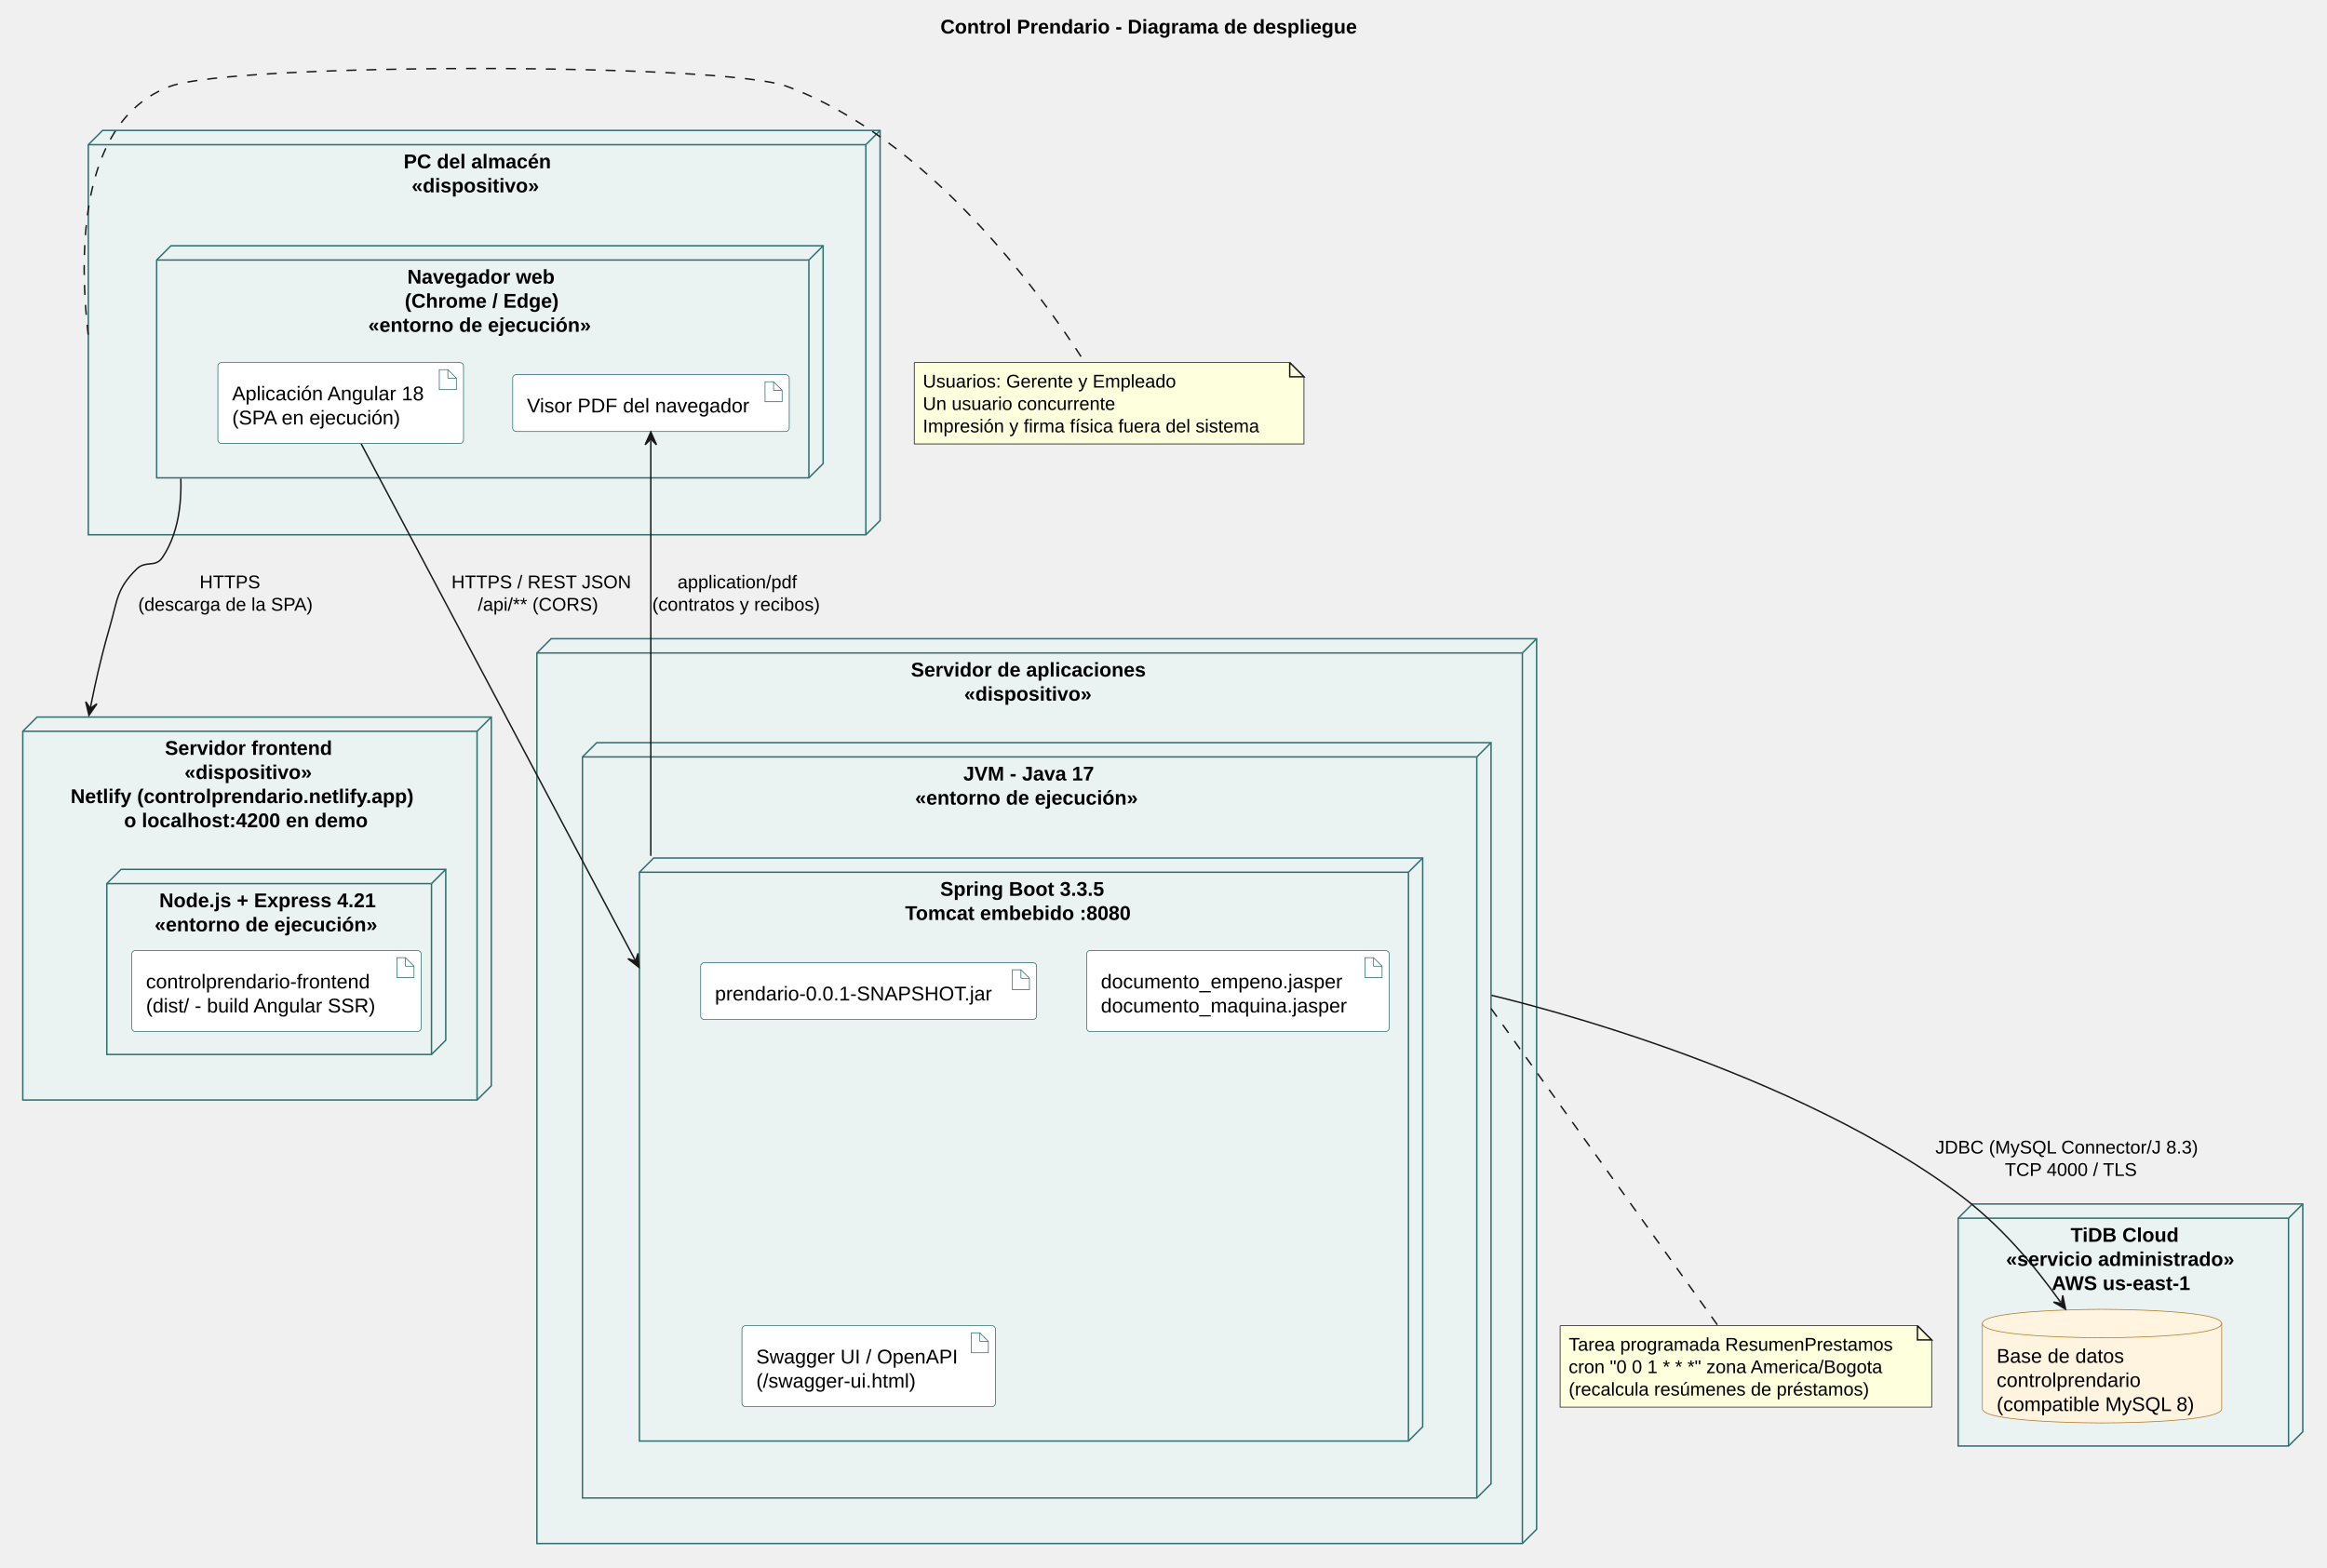
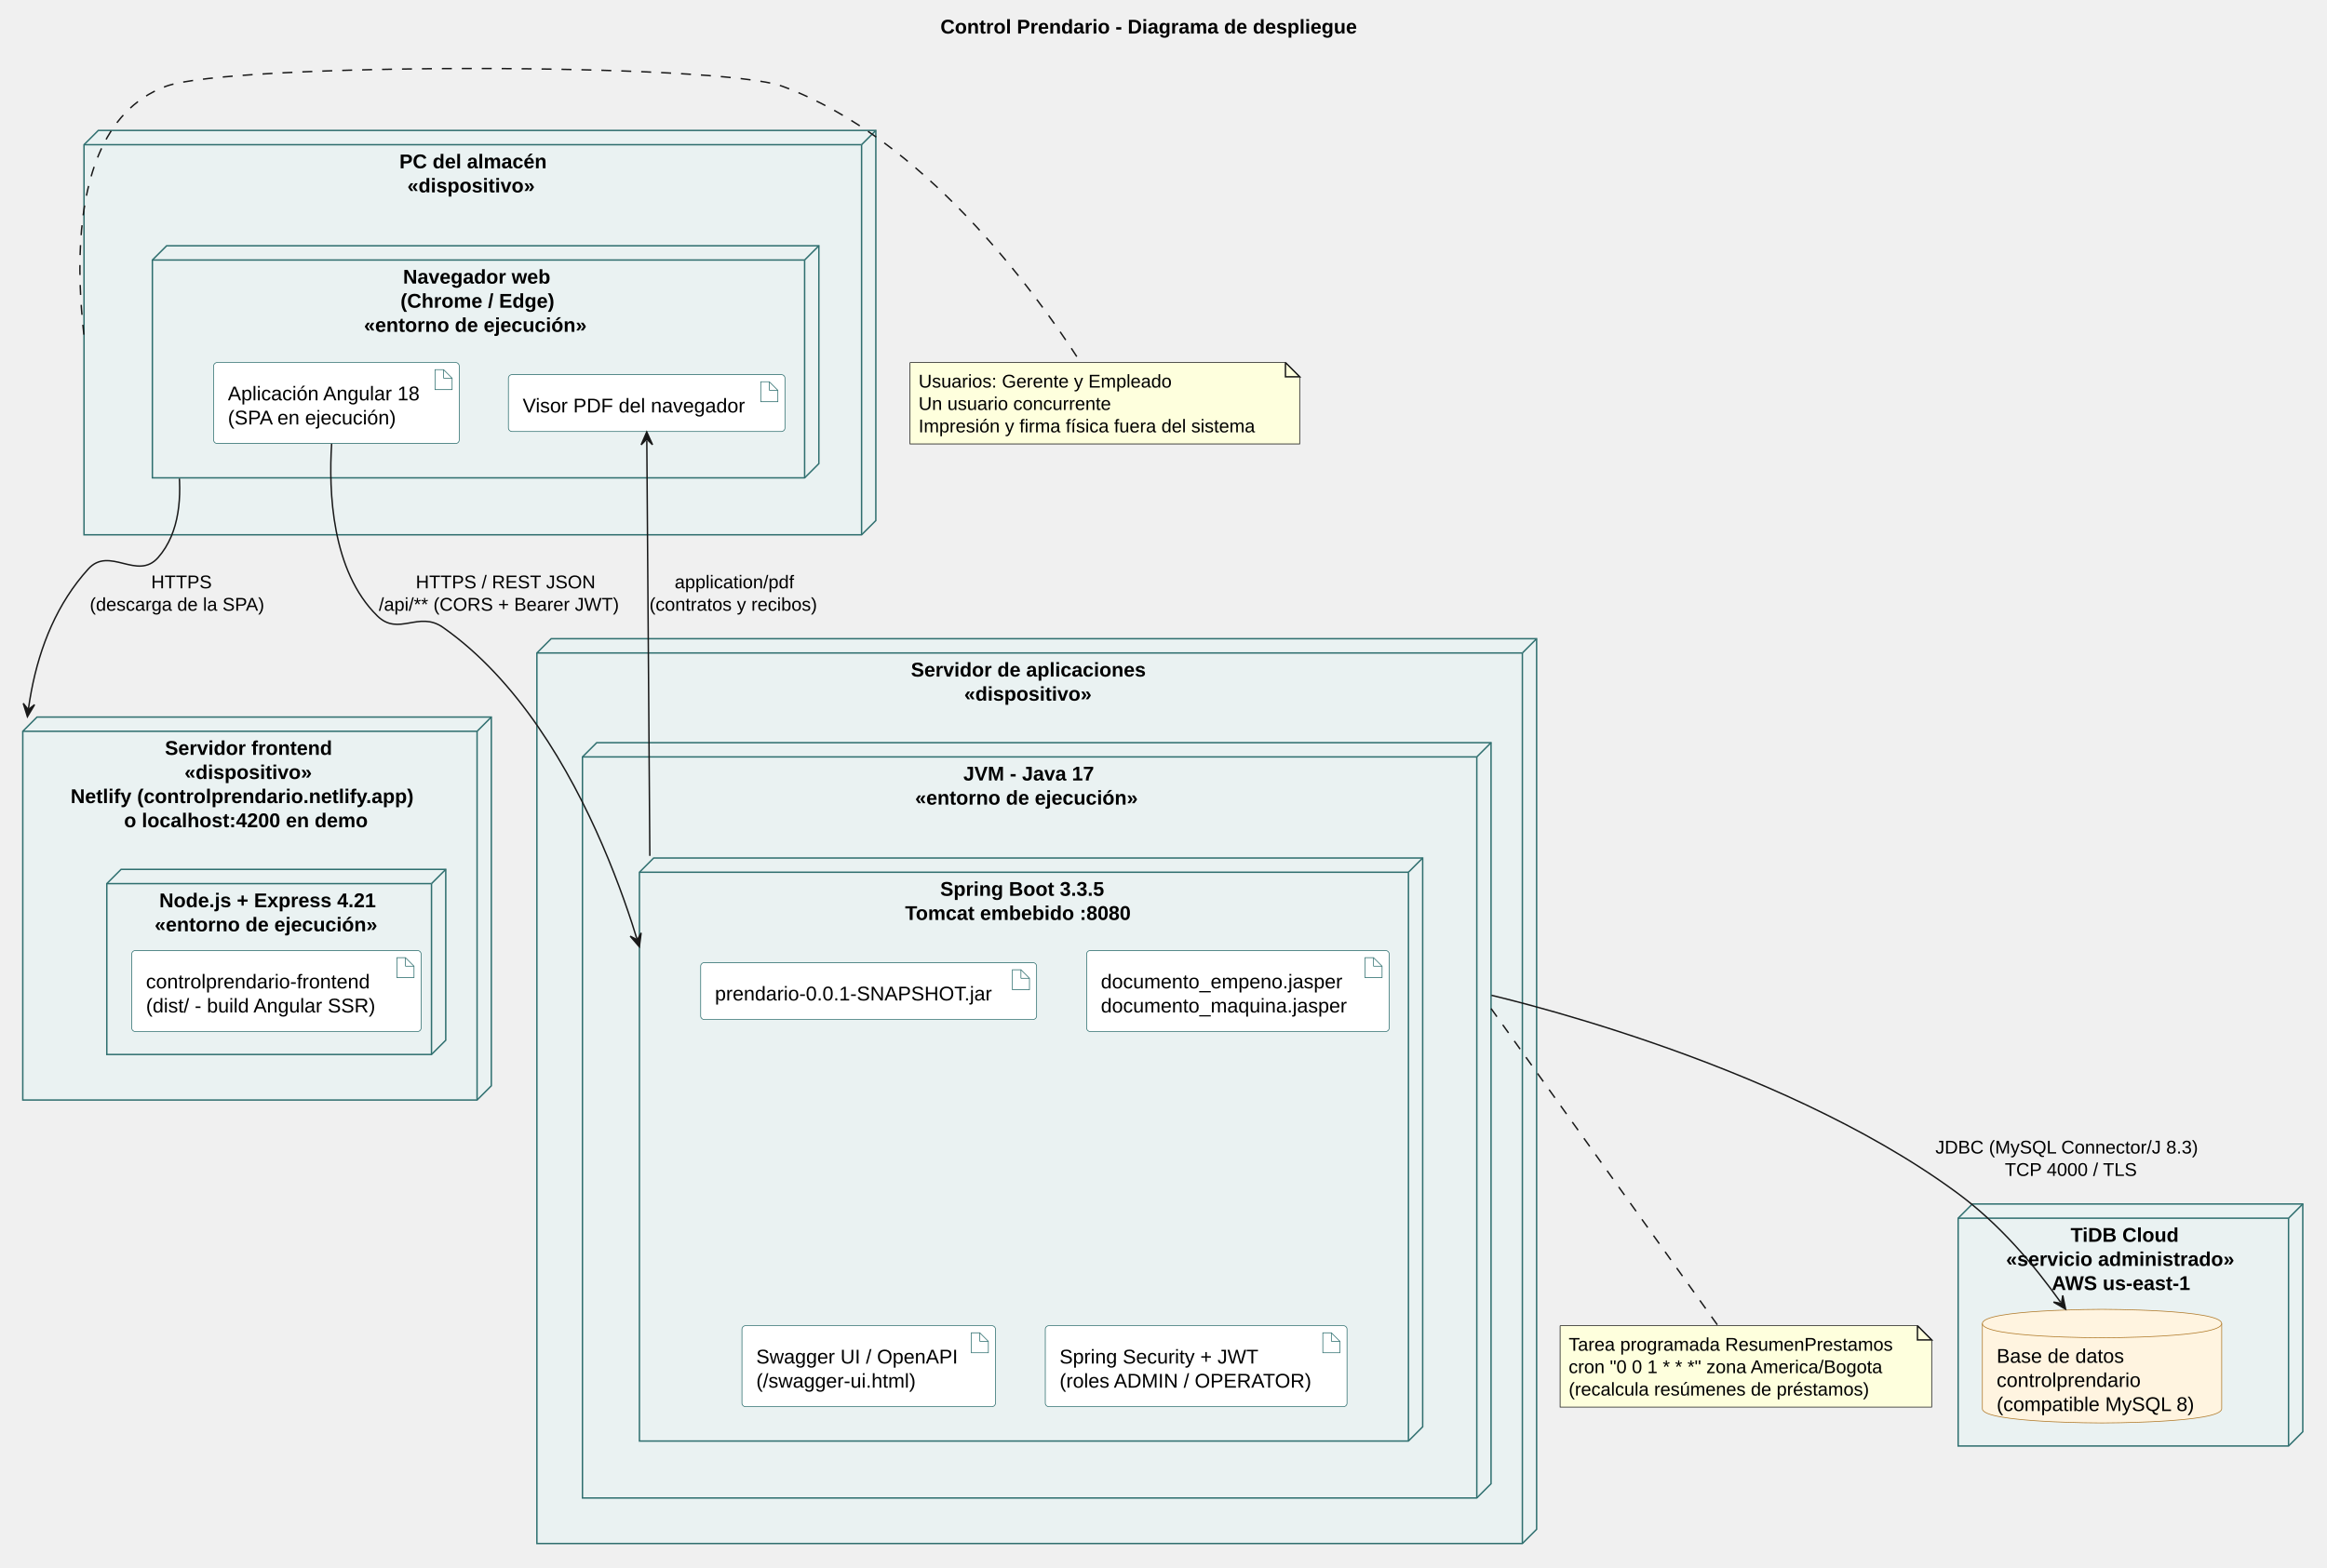
<svg xmlns="http://www.w3.org/2000/svg" contentStyleType="text/css" height="1101px" preserveAspectRatio="none" style="width:1634px;height:1101px;background:#FFFFFF;" version="1.1" viewBox="0 0 1634 1101" width="1634px" zoomAndPan="magnify">
  <defs />
  <g>
    <text fill="#000000" font-family="Arial" font-size="14" font-weight="bold" lengthAdjust="spacing" textLength="299.291" x="660.355" y="23.562">Control Prendario - Diagrama de despliegue</text>
    <g id="cluster_pc">
-       <polygon fill="#EAF2F2" points="62,101.629,72,91.629,618,91.629,618,365.63,608,375.63,62,375.63,62,101.629" style="stroke:#2F6F6F;stroke-width:1.0;" />
-       <line style="stroke:#2F6F6F;stroke-width:1.0;" x1="608" x2="618" y1="101.629" y2="91.629" />
-       <line style="stroke:#2F6F6F;stroke-width:1.0;" x1="62" x2="608" y1="101.629" y2="101.629" />
-       <line style="stroke:#2F6F6F;stroke-width:1.0;" x1="608" x2="608" y1="101.629" y2="375.63" />
-       <text fill="#000000" font-family="Arial" font-size="14" font-weight="bold" lengthAdjust="spacing" textLength="105.137" x="283.432" y="118.192">PC del almacén</text>
-       <text fill="#000000" font-family="Arial" font-size="14" font-weight="bold" lengthAdjust="spacing" textLength="93.892" x="289.054" y="135.131">«dispositivo»</text>
+       <polygon fill="#EAF2F2" points="59,101.629,69,91.629,615,91.629,615,365.63,605,375.63,59,375.63,59,101.629" style="stroke:#2F6F6F;stroke-width:1.0;" />
+       <line style="stroke:#2F6F6F;stroke-width:1.0;" x1="605" x2="615" y1="101.629" y2="91.629" />
+       <line style="stroke:#2F6F6F;stroke-width:1.0;" x1="59" x2="605" y1="101.629" y2="101.629" />
+       <line style="stroke:#2F6F6F;stroke-width:1.0;" x1="605" x2="605" y1="101.629" y2="375.63" />
+       <text fill="#000000" font-family="Arial" font-size="14" font-weight="bold" lengthAdjust="spacing" textLength="105.137" x="280.432" y="118.192">PC del almacén</text>
+       <text fill="#000000" font-family="Arial" font-size="14" font-weight="bold" lengthAdjust="spacing" textLength="93.892" x="286.054" y="135.131">«dispositivo»</text>
    </g>
    <g id="cluster_browser">
-       <polygon fill="#EAF2F2" points="110,182.63,120,172.63,578,172.63,578,325.63,568,335.63,110,335.63,110,182.63" style="stroke:#2F6F6F;stroke-width:1.0;" />
-       <line style="stroke:#2F6F6F;stroke-width:1.0;" x1="568" x2="578" y1="182.63" y2="172.63" />
-       <line style="stroke:#2F6F6F;stroke-width:1.0;" x1="110" x2="568" y1="182.63" y2="182.63" />
-       <line style="stroke:#2F6F6F;stroke-width:1.0;" x1="568" x2="568" y1="182.63" y2="335.63" />
-       <text fill="#000000" font-family="Arial" font-size="14" font-weight="bold" lengthAdjust="spacing" textLength="108.001" x="286" y="199.192">Navegador web</text>
-       <text fill="#000000" font-family="Arial" font-size="14" font-weight="bold" lengthAdjust="spacing" textLength="111.61" x="284.195" y="216.131">(Chrome / Edge)</text>
-       <text fill="#000000" font-family="Arial" font-size="14" font-weight="bold" lengthAdjust="spacing" textLength="162.811" x="258.594" y="233.071">«entorno de ejecución»</text>
+       <polygon fill="#EAF2F2" points="107,182.63,117,172.63,575,172.63,575,325.63,565,335.63,107,335.63,107,182.63" style="stroke:#2F6F6F;stroke-width:1.0;" />
+       <line style="stroke:#2F6F6F;stroke-width:1.0;" x1="565" x2="575" y1="182.63" y2="172.63" />
+       <line style="stroke:#2F6F6F;stroke-width:1.0;" x1="107" x2="565" y1="182.63" y2="182.63" />
+       <line style="stroke:#2F6F6F;stroke-width:1.0;" x1="565" x2="565" y1="182.63" y2="335.63" />
+       <text fill="#000000" font-family="Arial" font-size="14" font-weight="bold" lengthAdjust="spacing" textLength="108.001" x="283" y="199.192">Navegador web</text>
+       <text fill="#000000" font-family="Arial" font-size="14" font-weight="bold" lengthAdjust="spacing" textLength="111.61" x="281.195" y="216.131">(Chrome / Edge)</text>
+       <text fill="#000000" font-family="Arial" font-size="14" font-weight="bold" lengthAdjust="spacing" textLength="162.811" x="255.594" y="233.071">«entorno de ejecución»</text>
    </g>
    <g id="cluster_front">
      <polygon fill="#EAF2F2" points="16,513.63,26,503.63,345,503.63,345,762.63,335,772.63,16,772.63,16,513.63" style="stroke:#2F6F6F;stroke-width:1.0;" />
      <line style="stroke:#2F6F6F;stroke-width:1.0;" x1="335" x2="345" y1="513.63" y2="503.63" />
      <line style="stroke:#2F6F6F;stroke-width:1.0;" x1="16" x2="335" y1="513.63" y2="513.63" />
      <line style="stroke:#2F6F6F;stroke-width:1.0;" x1="335" x2="335" y1="513.63" y2="772.63" />
      <text fill="#000000" font-family="Arial" font-size="14" font-weight="bold" lengthAdjust="spacing" textLength="121.406" x="115.797" y="530.192">Servidor frontend</text>
      <text fill="#000000" font-family="Arial" font-size="14" font-weight="bold" lengthAdjust="spacing" textLength="93.892" x="129.554" y="547.131">«dispositivo»</text>
      <text fill="#000000" font-family="Arial" font-size="14" font-weight="bold" lengthAdjust="spacing" textLength="253.859" x="49.57" y="564.071">Netlify (controlprendario.netlify.app)</text>
      <text fill="#000000" font-family="Arial" font-size="14" font-weight="bold" lengthAdjust="spacing" textLength="178.767" x="87.117" y="581.01">o localhost:4200 en demo</text>
    </g>
    <g id="cluster_node">
      <polygon fill="#EAF2F2" points="75,620.63,85,610.63,313,610.63,313,730.63,303,740.63,75,740.63,75,620.63" style="stroke:#2F6F6F;stroke-width:1.0;" />
      <line style="stroke:#2F6F6F;stroke-width:1.0;" x1="303" x2="313" y1="620.63" y2="610.63" />
      <line style="stroke:#2F6F6F;stroke-width:1.0;" x1="75" x2="303" y1="620.63" y2="620.63" />
      <line style="stroke:#2F6F6F;stroke-width:1.0;" x1="303" x2="303" y1="620.63" y2="740.63" />
      <text fill="#000000" font-family="Arial" font-size="14" font-weight="bold" lengthAdjust="spacing" textLength="156.352" x="111.824" y="637.192">Node.js + Express 4.21</text>
      <text fill="#000000" font-family="Arial" font-size="14" font-weight="bold" lengthAdjust="spacing" textLength="162.811" x="108.594" y="654.131">«entorno de ejecución»</text>
    </g>
    <g id="cluster_appsrv">
      <polygon fill="#EAF2F2" points="377,458.63,387,448.63,1079,448.63,1079,1074.13,1069,1084.13,377,1084.13,377,458.63" style="stroke:#2F6F6F;stroke-width:1.0;" />
      <line style="stroke:#2F6F6F;stroke-width:1.0;" x1="1069" x2="1079" y1="458.63" y2="448.63" />
      <line style="stroke:#2F6F6F;stroke-width:1.0;" x1="377" x2="1069" y1="458.63" y2="458.63" />
      <line style="stroke:#2F6F6F;stroke-width:1.0;" x1="1069" x2="1069" y1="458.63" y2="1084.13" />
      <text fill="#000000" font-family="Arial" font-size="14" font-weight="bold" lengthAdjust="spacing" textLength="168.725" x="639.638" y="475.192">Servidor de aplicaciones</text>
      <text fill="#000000" font-family="Arial" font-size="14" font-weight="bold" lengthAdjust="spacing" textLength="93.892" x="677.054" y="492.131">«dispositivo»</text>
    </g>
    <g id="cluster_jvm">
      <polygon fill="#EAF2F2" points="409,531.63,419,521.63,1047,521.63,1047,1042.13,1037,1052.13,409,1052.13,409,531.63" style="stroke:#2F6F6F;stroke-width:1.0;" />
      <line style="stroke:#2F6F6F;stroke-width:1.0;" x1="1037" x2="1047" y1="531.63" y2="521.63" />
      <line style="stroke:#2F6F6F;stroke-width:1.0;" x1="409" x2="1037" y1="531.63" y2="531.63" />
      <line style="stroke:#2F6F6F;stroke-width:1.0;" x1="1037" x2="1037" y1="531.63" y2="1052.13" />
      <text fill="#000000" font-family="Arial" font-size="14" font-weight="bold" lengthAdjust="spacing" textLength="95.184" x="676.408" y="548.192">JVM - Java 17</text>
      <text fill="#000000" font-family="Arial" font-size="14" font-weight="bold" lengthAdjust="spacing" textLength="162.811" x="642.594" y="565.131">«entorno de ejecución»</text>
    </g>
    <g id="cluster_boot">
      <polygon fill="#EAF2F2" points="449,612.63,459,602.63,999,602.63,999,1002.13,989,1012.13,449,1012.13,449,612.63" style="stroke:#2F6F6F;stroke-width:1.0;" />
      <line style="stroke:#2F6F6F;stroke-width:1.0;" x1="989" x2="999" y1="612.63" y2="602.63" />
      <line style="stroke:#2F6F6F;stroke-width:1.0;" x1="449" x2="989" y1="612.63" y2="612.63" />
      <line style="stroke:#2F6F6F;stroke-width:1.0;" x1="989" x2="989" y1="612.63" y2="1012.13" />
      <text fill="#000000" font-family="Arial" font-size="14" font-weight="bold" lengthAdjust="spacing" textLength="119.615" x="660.192" y="629.192">Spring Boot 3.3.5</text>
      <text fill="#000000" font-family="Arial" font-size="14" font-weight="bold" lengthAdjust="spacing" textLength="168.923" x="635.539" y="646.131">Tomcat embebido :8080</text>
    </g>
    <g id="cluster_cloud">
      <polygon fill="#EAF2F2" points="1375,855.63,1385,845.63,1617,845.63,1617,1005.63,1607,1015.63,1375,1015.63,1375,855.63" style="stroke:#2F6F6F;stroke-width:1.0;" />
      <line style="stroke:#2F6F6F;stroke-width:1.0;" x1="1607" x2="1617" y1="855.63" y2="845.63" />
      <line style="stroke:#2F6F6F;stroke-width:1.0;" x1="1375" x2="1607" y1="855.63" y2="855.63" />
      <line style="stroke:#2F6F6F;stroke-width:1.0;" x1="1607" x2="1607" y1="855.63" y2="1015.63" />
      <text fill="#000000" font-family="Arial" font-size="14" font-weight="bold" lengthAdjust="spacing" textLength="76.105" x="1453.948" y="872.192">TiDB Cloud</text>
      <text fill="#000000" font-family="Arial" font-size="14" font-weight="bold" lengthAdjust="spacing" textLength="166.728" x="1408.636" y="889.131">«servicio administrado»</text>
      <text fill="#000000" font-family="Arial" font-size="14" font-weight="bold" lengthAdjust="spacing" textLength="102.587" x="1440.707" y="906.071">AWS us-east-1</text>
    </g>
    <g id="elem_spa">
-       <rect fill="#FFFFFF" height="56.879" rx="2.5" ry="2.5" style="stroke:#2F6F6F;stroke-width:0.5;" width="172.475" x="153" y="254.63" />
-       <polygon fill="#FFFFFF" points="308.475,259.63,308.475,273.63,320.475,273.63,320.475,265.63,314.475,259.63,308.475,259.63" style="stroke:#2F6F6F;stroke-width:0.5;" />
-       <line style="stroke:#2F6F6F;stroke-width:0.5;" x1="314.475" x2="314.475" y1="259.63" y2="265.63" />
-       <line style="stroke:#2F6F6F;stroke-width:0.5;" x1="320.475" x2="314.475" y1="265.63" y2="265.63" />
-       <text fill="#000000" font-family="Arial" font-size="14" lengthAdjust="spacing" textLength="142.475" x="163" y="281.192">Aplicación Angular 18</text>
-       <text fill="#000000" font-family="Arial" font-size="14" lengthAdjust="spacing" textLength="126.15" x="163" y="298.131">(SPA en ejecución)</text>
+       <rect fill="#FFFFFF" height="56.879" rx="2.5" ry="2.5" style="stroke:#2F6F6F;stroke-width:0.5;" width="172.475" x="150" y="254.63" />
+       <polygon fill="#FFFFFF" points="305.475,259.63,305.475,273.63,317.475,273.63,317.475,265.63,311.475,259.63,305.475,259.63" style="stroke:#2F6F6F;stroke-width:0.5;" />
+       <line style="stroke:#2F6F6F;stroke-width:0.5;" x1="311.475" x2="311.475" y1="259.63" y2="265.63" />
+       <line style="stroke:#2F6F6F;stroke-width:0.5;" x1="317.475" x2="311.475" y1="265.63" y2="265.63" />
+       <text fill="#000000" font-family="Arial" font-size="14" lengthAdjust="spacing" textLength="142.475" x="160" y="281.192">Aplicación Angular 18</text>
+       <text fill="#000000" font-family="Arial" font-size="14" lengthAdjust="spacing" textLength="126.15" x="160" y="298.131">(SPA en ejecución)</text>
    </g>
    <g id="elem_visor">
-       <rect fill="#FFFFFF" height="39.94" rx="2.5" ry="2.5" style="stroke:#2F6F6F;stroke-width:0.5;" width="194.199" x="360" y="263.13" />
-       <polygon fill="#FFFFFF" points="537.199,268.13,537.199,282.13,549.199,282.13,549.199,274.13,543.199,268.13,537.199,268.13" style="stroke:#2F6F6F;stroke-width:0.5;" />
-       <line style="stroke:#2F6F6F;stroke-width:0.5;" x1="543.199" x2="543.199" y1="268.13" y2="274.13" />
-       <line style="stroke:#2F6F6F;stroke-width:0.5;" x1="549.199" x2="543.199" y1="274.13" y2="274.13" />
-       <text fill="#000000" font-family="Arial" font-size="14" lengthAdjust="spacing" textLength="164.199" x="370" y="289.692">Visor PDF del navegador</text>
+       <rect fill="#FFFFFF" height="39.94" rx="2.5" ry="2.5" style="stroke:#2F6F6F;stroke-width:0.5;" width="194.199" x="357" y="263.13" />
+       <polygon fill="#FFFFFF" points="534.199,268.13,534.199,282.13,546.199,282.13,546.199,274.13,540.199,268.13,534.199,268.13" style="stroke:#2F6F6F;stroke-width:0.5;" />
+       <line style="stroke:#2F6F6F;stroke-width:0.5;" x1="540.199" x2="540.199" y1="268.13" y2="274.13" />
+       <line style="stroke:#2F6F6F;stroke-width:0.5;" x1="546.199" x2="540.199" y1="274.13" y2="274.13" />
+       <text fill="#000000" font-family="Arial" font-size="14" lengthAdjust="spacing" textLength="164.199" x="367" y="289.692">Visor PDF del navegador</text>
    </g>
    <g id="elem_dist">
      <rect fill="#FFFFFF" height="56.879" rx="2.5" ry="2.5" style="stroke:#2F6F6F;stroke-width:0.5;" width="203.209" x="92.5" y="667.63" />
      <polygon fill="#FFFFFF" points="278.709,672.63,278.709,686.63,290.709,686.63,290.709,678.63,284.709,672.63,278.709,672.63" style="stroke:#2F6F6F;stroke-width:0.5;" />
      <line style="stroke:#2F6F6F;stroke-width:0.5;" x1="284.709" x2="284.709" y1="672.63" y2="678.63" />
      <line style="stroke:#2F6F6F;stroke-width:0.5;" x1="290.709" x2="284.709" y1="678.63" y2="678.63" />
      <text fill="#000000" font-family="Arial" font-size="14" lengthAdjust="spacing" textLength="173.209" x="102.5" y="694.192">controlprendario-frontend</text>
      <text fill="#000000" font-family="Arial" font-size="14" lengthAdjust="spacing" textLength="171.876" x="102.5" y="711.131">(dist/ - build Angular SSR)</text>
    </g>
    <g id="elem_jar">
      <rect fill="#FFFFFF" height="39.94" rx="2.5" ry="2.5" style="stroke:#2F6F6F;stroke-width:0.5;" width="235.885" x="492" y="676.13" />
      <polygon fill="#FFFFFF" points="710.885,681.13,710.885,695.13,722.885,695.13,722.885,687.13,716.885,681.13,710.885,681.13" style="stroke:#2F6F6F;stroke-width:0.5;" />
      <line style="stroke:#2F6F6F;stroke-width:0.5;" x1="716.885" x2="716.885" y1="681.13" y2="687.13" />
      <line style="stroke:#2F6F6F;stroke-width:0.5;" x1="722.885" x2="716.885" y1="687.13" y2="687.13" />
      <text fill="#000000" font-family="Arial" font-size="14" lengthAdjust="spacing" textLength="205.885" x="502" y="702.692">prendario-0.0.1-SNAPSHOT.jar</text>
    </g>
    <g id="elem_jasper">
      <rect fill="#FFFFFF" height="56.879" rx="2.5" ry="2.5" style="stroke:#2F6F6F;stroke-width:0.5;" width="212.478" x="763" y="667.63" />
      <polygon fill="#FFFFFF" points="958.479,672.63,958.479,686.63,970.479,686.63,970.479,678.63,964.479,672.63,958.479,672.63" style="stroke:#2F6F6F;stroke-width:0.5;" />
      <line style="stroke:#2F6F6F;stroke-width:0.5;" x1="964.479" x2="964.479" y1="672.63" y2="678.63" />
      <line style="stroke:#2F6F6F;stroke-width:0.5;" x1="970.479" x2="964.479" y1="678.63" y2="678.63" />
      <text fill="#000000" font-family="Arial" font-size="14" lengthAdjust="spacing" textLength="179.806" x="773" y="694.192">documento_empeno.jasper</text>
      <text fill="#000000" font-family="Arial" font-size="14" lengthAdjust="spacing" textLength="182.478" x="773" y="711.131">documento_maquina.jasper</text>
    </g>
    <g id="elem_swagger">
      <rect fill="#FFFFFF" height="56.879" rx="2.5" ry="2.5" style="stroke:#2F6F6F;stroke-width:0.5;" width="178.012" x="521" y="931.13" />
      <polygon fill="#FFFFFF" points="682.012,936.13,682.012,950.13,694.012,950.13,694.012,942.13,688.012,936.13,682.012,936.13" style="stroke:#2F6F6F;stroke-width:0.5;" />
      <line style="stroke:#2F6F6F;stroke-width:0.5;" x1="688.012" x2="688.012" y1="936.13" y2="942.13" />
      <line style="stroke:#2F6F6F;stroke-width:0.5;" x1="694.012" x2="688.012" y1="942.13" y2="942.13" />
      <text fill="#000000" font-family="Arial" font-size="14" lengthAdjust="spacing" textLength="148.012" x="531" y="957.692">Swagger UI / OpenAPI</text>
      <text fill="#000000" font-family="Arial" font-size="14" lengthAdjust="spacing" textLength="123.225" x="531" y="974.631">(/swagger-ui.html)</text>
    </g>
+     <g id="elem_sec">
+       <rect fill="#FFFFFF" height="56.879" rx="2.5" ry="2.5" style="stroke:#2F6F6F;stroke-width:0.5;" width="211.877" x="734" y="931.13" />
+       <polygon fill="#FFFFFF" points="928.877,936.13,928.877,950.13,940.877,950.13,940.877,942.13,934.877,936.13,928.877,936.13" style="stroke:#2F6F6F;stroke-width:0.5;" />
+       <line style="stroke:#2F6F6F;stroke-width:0.5;" x1="934.877" x2="934.877" y1="936.13" y2="942.13" />
+       <line style="stroke:#2F6F6F;stroke-width:0.5;" x1="940.877" x2="934.877" y1="942.13" y2="942.13" />
+       <text fill="#000000" font-family="Arial" font-size="14" lengthAdjust="spacing" textLength="149.502" x="744" y="957.692">Spring Security + JWT</text>
+       <text fill="#000000" font-family="Arial" font-size="14" lengthAdjust="spacing" textLength="181.877" x="744" y="974.631">(roles ADMIN / OPERATOR)</text>
+     </g>
    <g id="elem_db">
      <path d="M1392,929.63 C1392,919.63 1476.026,919.63 1476.026,919.63 C1476.026,919.63 1560.053,919.63 1560.053,929.63 L1560.053,989.448 C1560.053,999.448 1476.026,999.448 1476.026,999.448 C1476.026,999.448 1392,999.448 1392,989.448 L1392,929.63 " fill="#FFF4E0" style="stroke:#B07A2A;stroke-width:0.5;" />
      <path d="M1392,929.63 C1392,939.63 1476.026,939.63 1476.026,939.63 C1476.026,939.63 1560.053,939.63 1560.053,929.63 " fill="none" style="stroke:#B07A2A;stroke-width:0.5;" />
      <text fill="#000000" font-family="Arial" font-size="14" lengthAdjust="spacing" textLength="93.981" x="1402" y="957.192">Base de datos</text>
      <text fill="#000000" font-family="Arial" font-size="14" lengthAdjust="spacing" textLength="110.065" x="1402" y="974.131">controlprendario</text>
      <text fill="#000000" font-family="Arial" font-size="14" lengthAdjust="spacing" textLength="148.053" x="1402" y="991.071">(compatible MySQL 8)</text>
    </g>
-     <g id="elem_GMN21">
+     <g id="elem_GMN22">
      <path d="M1095.5,931.13 L1095.5,988.318 L1356.416,988.318 L1356.416,941.13 L1346.416,931.13 L1095.5,931.13 " fill="#FEFFDD" style="stroke:#181818;stroke-width:0.5;" />
      <path d="M1346.416,931.13 L1346.416,941.13 L1356.416,941.13 L1346.416,931.13 " fill="#FEFFDD" style="stroke:#181818;stroke-width:1.0;" />
      <text fill="#000000" font-family="Arial" font-size="13" lengthAdjust="spacing" textLength="239.916" x="1101.5" y="948.723">Tarea programada ResumenPrestamos</text>
      <text fill="#000000" font-family="Arial" font-size="13" lengthAdjust="spacing" textLength="239.351" x="1101.5" y="964.453">cron "0 0 1 * * *" zona America/Bogota</text>
      <text fill="#000000" font-family="Arial" font-size="13" lengthAdjust="spacing" textLength="224.904" x="1101.5" y="980.182">(recalcula resúmenes de préstamos)</text>
    </g>
-     <g id="elem_GMN24">
-       <path d="M642,254.63 L642,311.818 L915.63,311.818 L915.63,264.63 L905.63,254.63 L642,254.63 " fill="#FEFFDD" style="stroke:#181818;stroke-width:0.5;" />
-       <path d="M905.63,254.63 L905.63,264.63 L915.63,264.63 L905.63,254.63 " fill="#FEFFDD" style="stroke:#181818;stroke-width:1.0;" />
-       <text fill="#000000" font-family="Arial" font-size="13" lengthAdjust="spacing" textLength="186.45" x="648" y="272.223">Usuarios: Gerente y Empleado</text>
-       <text fill="#000000" font-family="Arial" font-size="13" lengthAdjust="spacing" textLength="144.936" x="648" y="287.953">Un usuario concurrente</text>
-       <text fill="#000000" font-family="Arial" font-size="13" lengthAdjust="spacing" textLength="252.63" x="648" y="303.682">Impresión y firma física fuera del sistema</text>
+     <g id="elem_GMN25">
+       <path d="M639,254.63 L639,311.818 L912.63,311.818 L912.63,264.63 L902.63,254.63 L639,254.63 " fill="#FEFFDD" style="stroke:#181818;stroke-width:0.5;" />
+       <path d="M902.63,254.63 L902.63,264.63 L912.63,264.63 L902.63,254.63 " fill="#FEFFDD" style="stroke:#181818;stroke-width:1.0;" />
+       <text fill="#000000" font-family="Arial" font-size="13" lengthAdjust="spacing" textLength="186.45" x="645" y="272.223">Usuarios: Gerente y Empleado</text>
+       <text fill="#000000" font-family="Arial" font-size="13" lengthAdjust="spacing" textLength="144.936" x="645" y="287.953">Un usuario concurrente</text>
+       <text fill="#000000" font-family="Arial" font-size="13" lengthAdjust="spacing" textLength="252.63" x="645" y="303.682">Impresión y firma física fuera del sistema</text>
    </g>
    <g id="link_browser_front">
-       <path d="M126.97,336.158 C126.975,336.338 126.981,336.518 126.986,336.698 C127.025,338.139 127.046,339.59 127.044,341.048 C127.038,346.878 126.686,352.817 125.853,358.687 C124.186,370.426 120.595,381.885 114,391.63 C109.09,398.88 102.24,393.49 96,399.63 C81.69,413.719 82.62,421.349 77,440.63 C73.074,454.111 69.599,468.128 66.524,482.344 C65.755,485.898 65.011,489.465 64.292,493.039 C63.932,494.826 63.578,496.614 63.23,498.404 C63.056,499.299 62.884,500.195 62.713,501.09 C62.627,501.538 63.658,496.09 63.573,496.538 " fill="none" id="browser-to-front" style="stroke:#181818;stroke-width:1.0;" />
-       <polygon fill="#181818" points="62.458,502.433,68.061,494.334,63.387,497.52,60.201,492.846,62.458,502.433" style="stroke:#181818;stroke-width:1.0;" />
-       <text fill="#000000" font-family="Arial" font-size="13" lengthAdjust="spacing" textLength="43.088" x="140.129" y="413.223">HTTPS</text>
-       <text fill="#000000" font-family="Arial" font-size="13" lengthAdjust="spacing" textLength="129.346" x="97" y="428.953">(descarga de la SPA)</text>
+       <path d="M125.971,336.139 C126.011,336.863 126.046,337.588 126.075,338.316 C126.132,339.771 126.167,341.233 126.175,342.698 C126.21,348.56 125.833,354.48 124.882,360.259 C122.981,371.816 118.785,382.807 111,391.63 C96.4,408.17 76.82,383.279 62,399.63 C40.242,423.622 28.043,453.702 22.015,485.42 C21.262,489.385 20.605,493.375 20.037,497.383 C19.754,499.386 20.202,495.436 19.963,497.447 " fill="none" id="browser-to-front" style="stroke:#181818;stroke-width:1.0;" />
+       <polygon fill="#181818" points="19.253,503.405,24.289,494.942,19.844,498.44,16.346,493.995,19.253,503.405" style="stroke:#181818;stroke-width:1.0;" />
+       <text fill="#000000" font-family="Arial" font-size="13" lengthAdjust="spacing" textLength="43.088" x="106.129" y="413.223">HTTPS</text>
+       <text fill="#000000" font-family="Arial" font-size="13" lengthAdjust="spacing" textLength="129.346" x="63" y="428.953">(descarga de la SPA)</text>
    </g>
    <g id="link_spa_boot">
-       <path d="M253.64,311.74 C277.89,357.454 328.127,452.167 372.6,536.012 C394.836,577.934 415.631,617.14 431.016,646.146 C434.862,653.397 438.37,660.011 441.478,665.87 C443.032,668.8 444.486,671.541 445.832,674.079 C446.505,675.348 447.151,676.566 447.769,677.732 C448.078,678.315 445.569,673.584 445.864,674.14 " fill="none" id="spa-to-boot" style="stroke:#181818;stroke-width:1.0;" />
-       <polygon fill="#181818" points="448.675,679.441,447.992,669.615,446.333,675.023,440.925,673.364,448.675,679.441" style="stroke:#181818;stroke-width:1.0;" />
-       <text fill="#000000" font-family="Arial" font-size="13" lengthAdjust="spacing" textLength="127.15" x="317" y="413.223">HTTPS / REST JSON</text>
-       <text fill="#000000" font-family="Arial" font-size="13" lengthAdjust="spacing" textLength="90.086" x="335.532" y="428.953">/api/** (CORS)</text>
+       <path d="M232.87,311.68 C230.74,345.17 232.82,401.11 265,432.63 C279.82,447.149 294,428.719 311,440.63 C363.565,477.454 399.755,539.682 422.955,593.386 C434.555,620.238 442.908,644.958 448.436,663.308 C448.608,663.881 447.064,658.699 447.231,659.259 " fill="none" id="spa-to-boot" style="stroke:#181818;stroke-width:1.0;" />
+       <polygon fill="#181818" points="448.946,665.009,450.207,655.241,447.517,660.218,442.54,657.528,448.946,665.009" style="stroke:#181818;stroke-width:1.0;" />
+       <text fill="#000000" font-family="Arial" font-size="13" lengthAdjust="spacing" textLength="127.15" x="291.94" y="413.223">HTTPS / REST JSON</text>
+       <text fill="#000000" font-family="Arial" font-size="13" lengthAdjust="spacing" textLength="179.029" x="266" y="428.953">/api/** (CORS + Bearer JWT)</text>
    </g>
    <g id="link_boot_visor">
-       <path d="M457,601.144 C457,599.96 457,598.768 457,597.57 C457,595.173 457,592.749 457,590.299 C457,570.703 457,549.485 457,527.674 C457,440.432 457,349.709 457,309.399 " fill="none" id="boot-to-visor" style="stroke:#181818;stroke-width:1.0;" />
-       <polygon fill="#181818" points="457,303.399,453,312.399,457,308.399,461,312.399,457,303.399" style="stroke:#181818;stroke-width:1.0;" />
-       <text fill="#000000" font-family="Arial" font-size="13" lengthAdjust="spacing" textLength="92.536" x="475.745" y="413.223">application/pdf</text>
-       <text fill="#000000" font-family="Arial" font-size="13" lengthAdjust="spacing" textLength="128.026" x="458" y="428.953">(contratos y recibos)</text>
+       <path d="M456.312,601.144 C456.304,599.96 456.295,598.768 456.286,597.57 C456.269,595.173 456.251,592.749 456.233,590.299 C456.09,570.703 455.935,549.485 455.776,527.674 C455.14,440.432 454.479,349.709 454.184,309.399 " fill="none" id="boot-to-visor" style="stroke:#181818;stroke-width:1.0;" />
+       <polygon fill="#181818" points="454.14,303.399,450.206,312.428,454.177,308.399,458.206,312.37,454.14,303.399" style="stroke:#181818;stroke-width:1.0;" />
+       <text fill="#000000" font-family="Arial" font-size="13" lengthAdjust="spacing" textLength="92.536" x="473.745" y="413.223">application/pdf</text>
+       <text fill="#000000" font-family="Arial" font-size="13" lengthAdjust="spacing" textLength="128.026" x="456" y="428.953">(contratos y recibos)</text>
    </g>
    <g id="link_jvm_db">
      <path d="M1047.293,699.06 C1047.466,699.101 1047.641,699.144 1047.819,699.187 C1048.531,699.358 1049.283,699.541 1050.074,699.734 C1056.404,701.28 1065.249,703.518 1076.089,706.459 C1097.767,712.34 1127.422,721.031 1160.885,732.621 C1227.81,755.799 1309.965,790.569 1374,837.63 C1404.55,860.08 1428.318,888.61 1446.948,914.64 " fill="none" id="jvm-to-db" style="stroke:#181818;stroke-width:1.0;" />
      <polygon fill="#181818" points="1450.44,919.519,1448.455,909.873,1447.53,915.453,1441.949,914.529,1450.44,919.519" style="stroke:#181818;stroke-width:1.0;" />
      <text fill="#000000" font-family="Arial" font-size="13" lengthAdjust="spacing" textLength="196.46" x="1359" y="810.223">JDBC (MySQL Connector/J 8.3)</text>
      <text fill="#000000" font-family="Arial" font-size="13" lengthAdjust="spacing" textLength="98.928" x="1407.766" y="825.953">TCP 4000 / TLS</text>
    </g>
-     <g id="link_jvm_GMN21">
-       <path d="M1047.055,708.396 C1047.308,708.75 1047.567,709.111 1047.83,709.48 C1048.885,710.954 1050.023,712.546 1051.241,714.248 C1053.675,717.651 1056.423,721.494 1059.441,725.713 C1071.51,742.589 1087.883,765.484 1105.671,790.358 C1141.247,840.107 1182.485,897.774 1206.28,931.049 " fill="none" id="jvm-GMN21" style="stroke:#181818;stroke-width:1.0;stroke-dasharray:7.0,7.0;" />
+     <g id="link_jvm_GMN22">
+       <path d="M1047.055,708.396 C1047.308,708.75 1047.567,709.111 1047.83,709.48 C1048.885,710.954 1050.023,712.546 1051.241,714.248 C1053.675,717.651 1056.423,721.494 1059.441,725.713 C1071.51,742.589 1087.883,765.484 1105.671,790.358 C1141.247,840.107 1182.485,897.774 1206.28,931.049 " fill="none" id="jvm-GMN22" style="stroke:#181818;stroke-width:1.0;stroke-dasharray:7.0,7.0;" />
    </g>
-     <g id="link_pc_GMN24">
-       <path d="M61.921,235.053 C61.846,234.401 61.772,233.745 61.699,233.085 C61.115,227.801 60.592,222.246 60.171,216.495 C59.329,204.994 58.896,192.71 59.203,180.246 C60.428,130.389 73.48,77.654 119.5,60.63 C164.62,43.94 507.38,43.94 552.5,60.63 C651.24,97.159 728.73,203.04 761.71,254.45 " fill="none" id="pc-GMN24" style="stroke:#181818;stroke-width:1.0;stroke-dasharray:7.0,7.0;" />
+     <g id="link_pc_GMN25">
+       <path d="M58.921,235.053 C58.846,234.401 58.772,233.745 58.699,233.085 C58.115,227.801 57.592,222.246 57.171,216.495 C56.329,204.994 55.896,192.71 56.203,180.246 C57.428,130.389 70.48,77.654 116.5,60.63 C161.62,43.94 504.38,43.94 549.5,60.63 C648.24,97.159 725.73,203.04 758.71,254.45 " fill="none" id="pc-GMN25" style="stroke:#181818;stroke-width:1.0;stroke-dasharray:7.0,7.0;" />
    </g>
  </g>
</svg>
